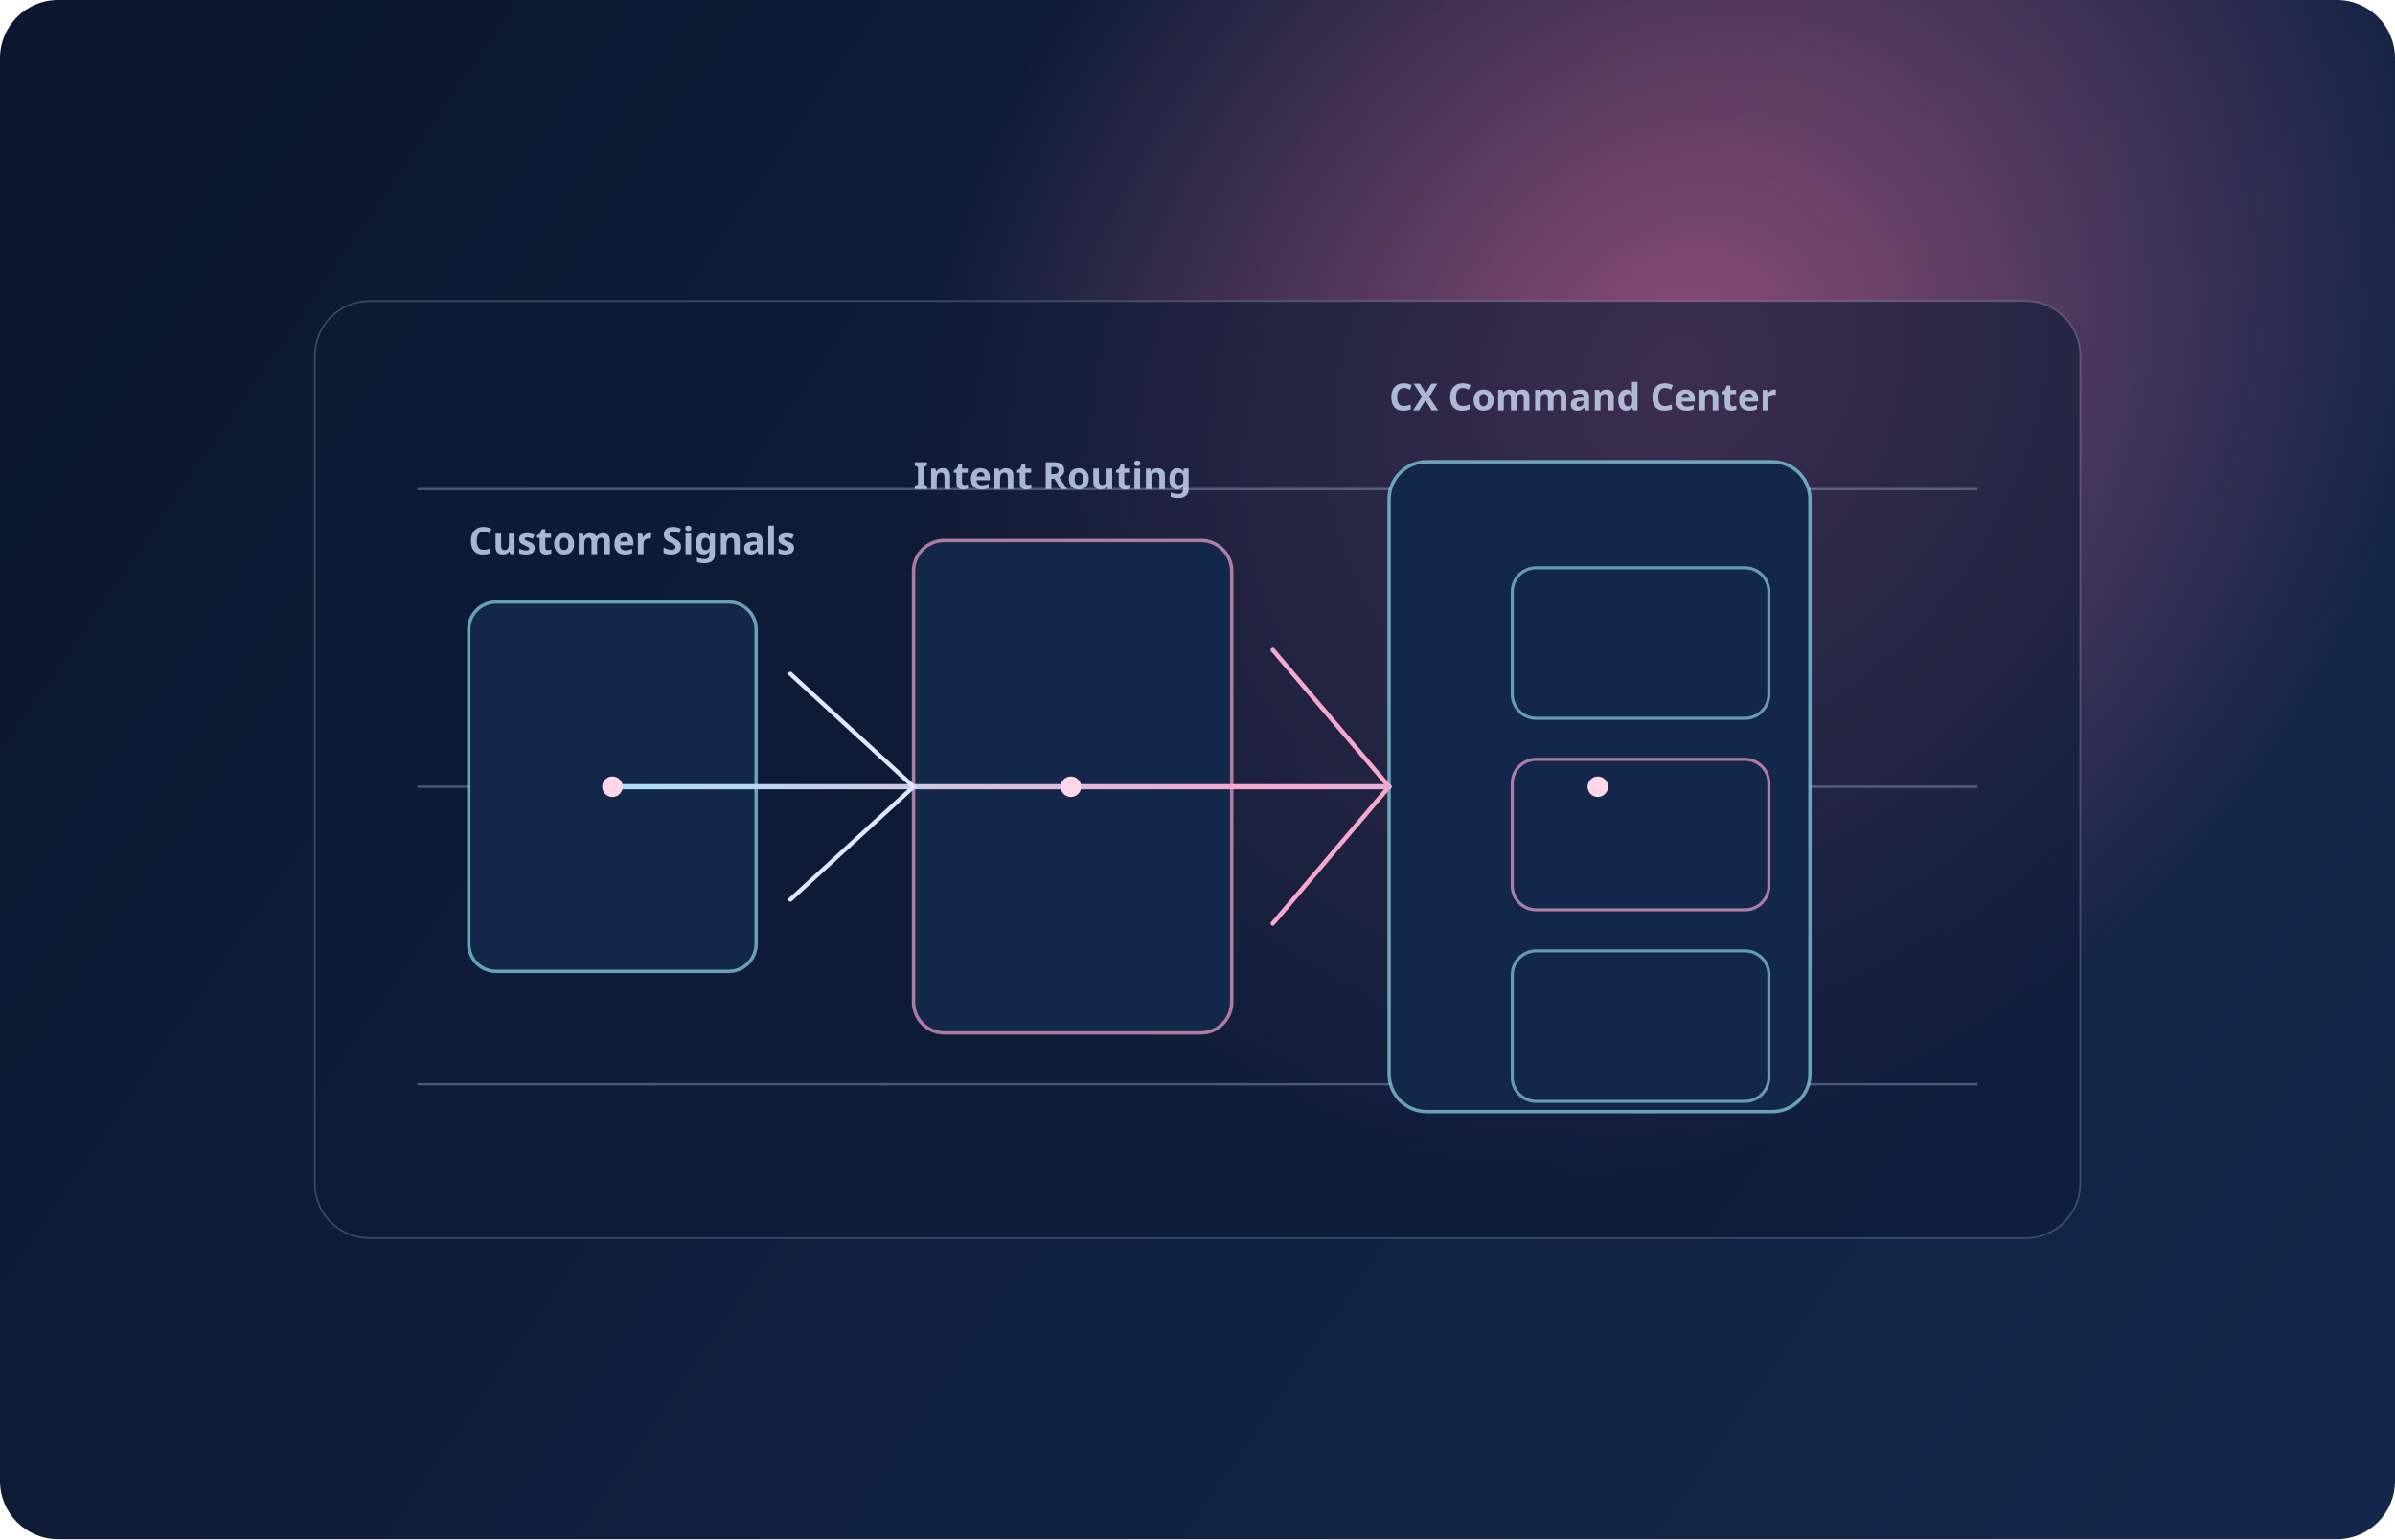
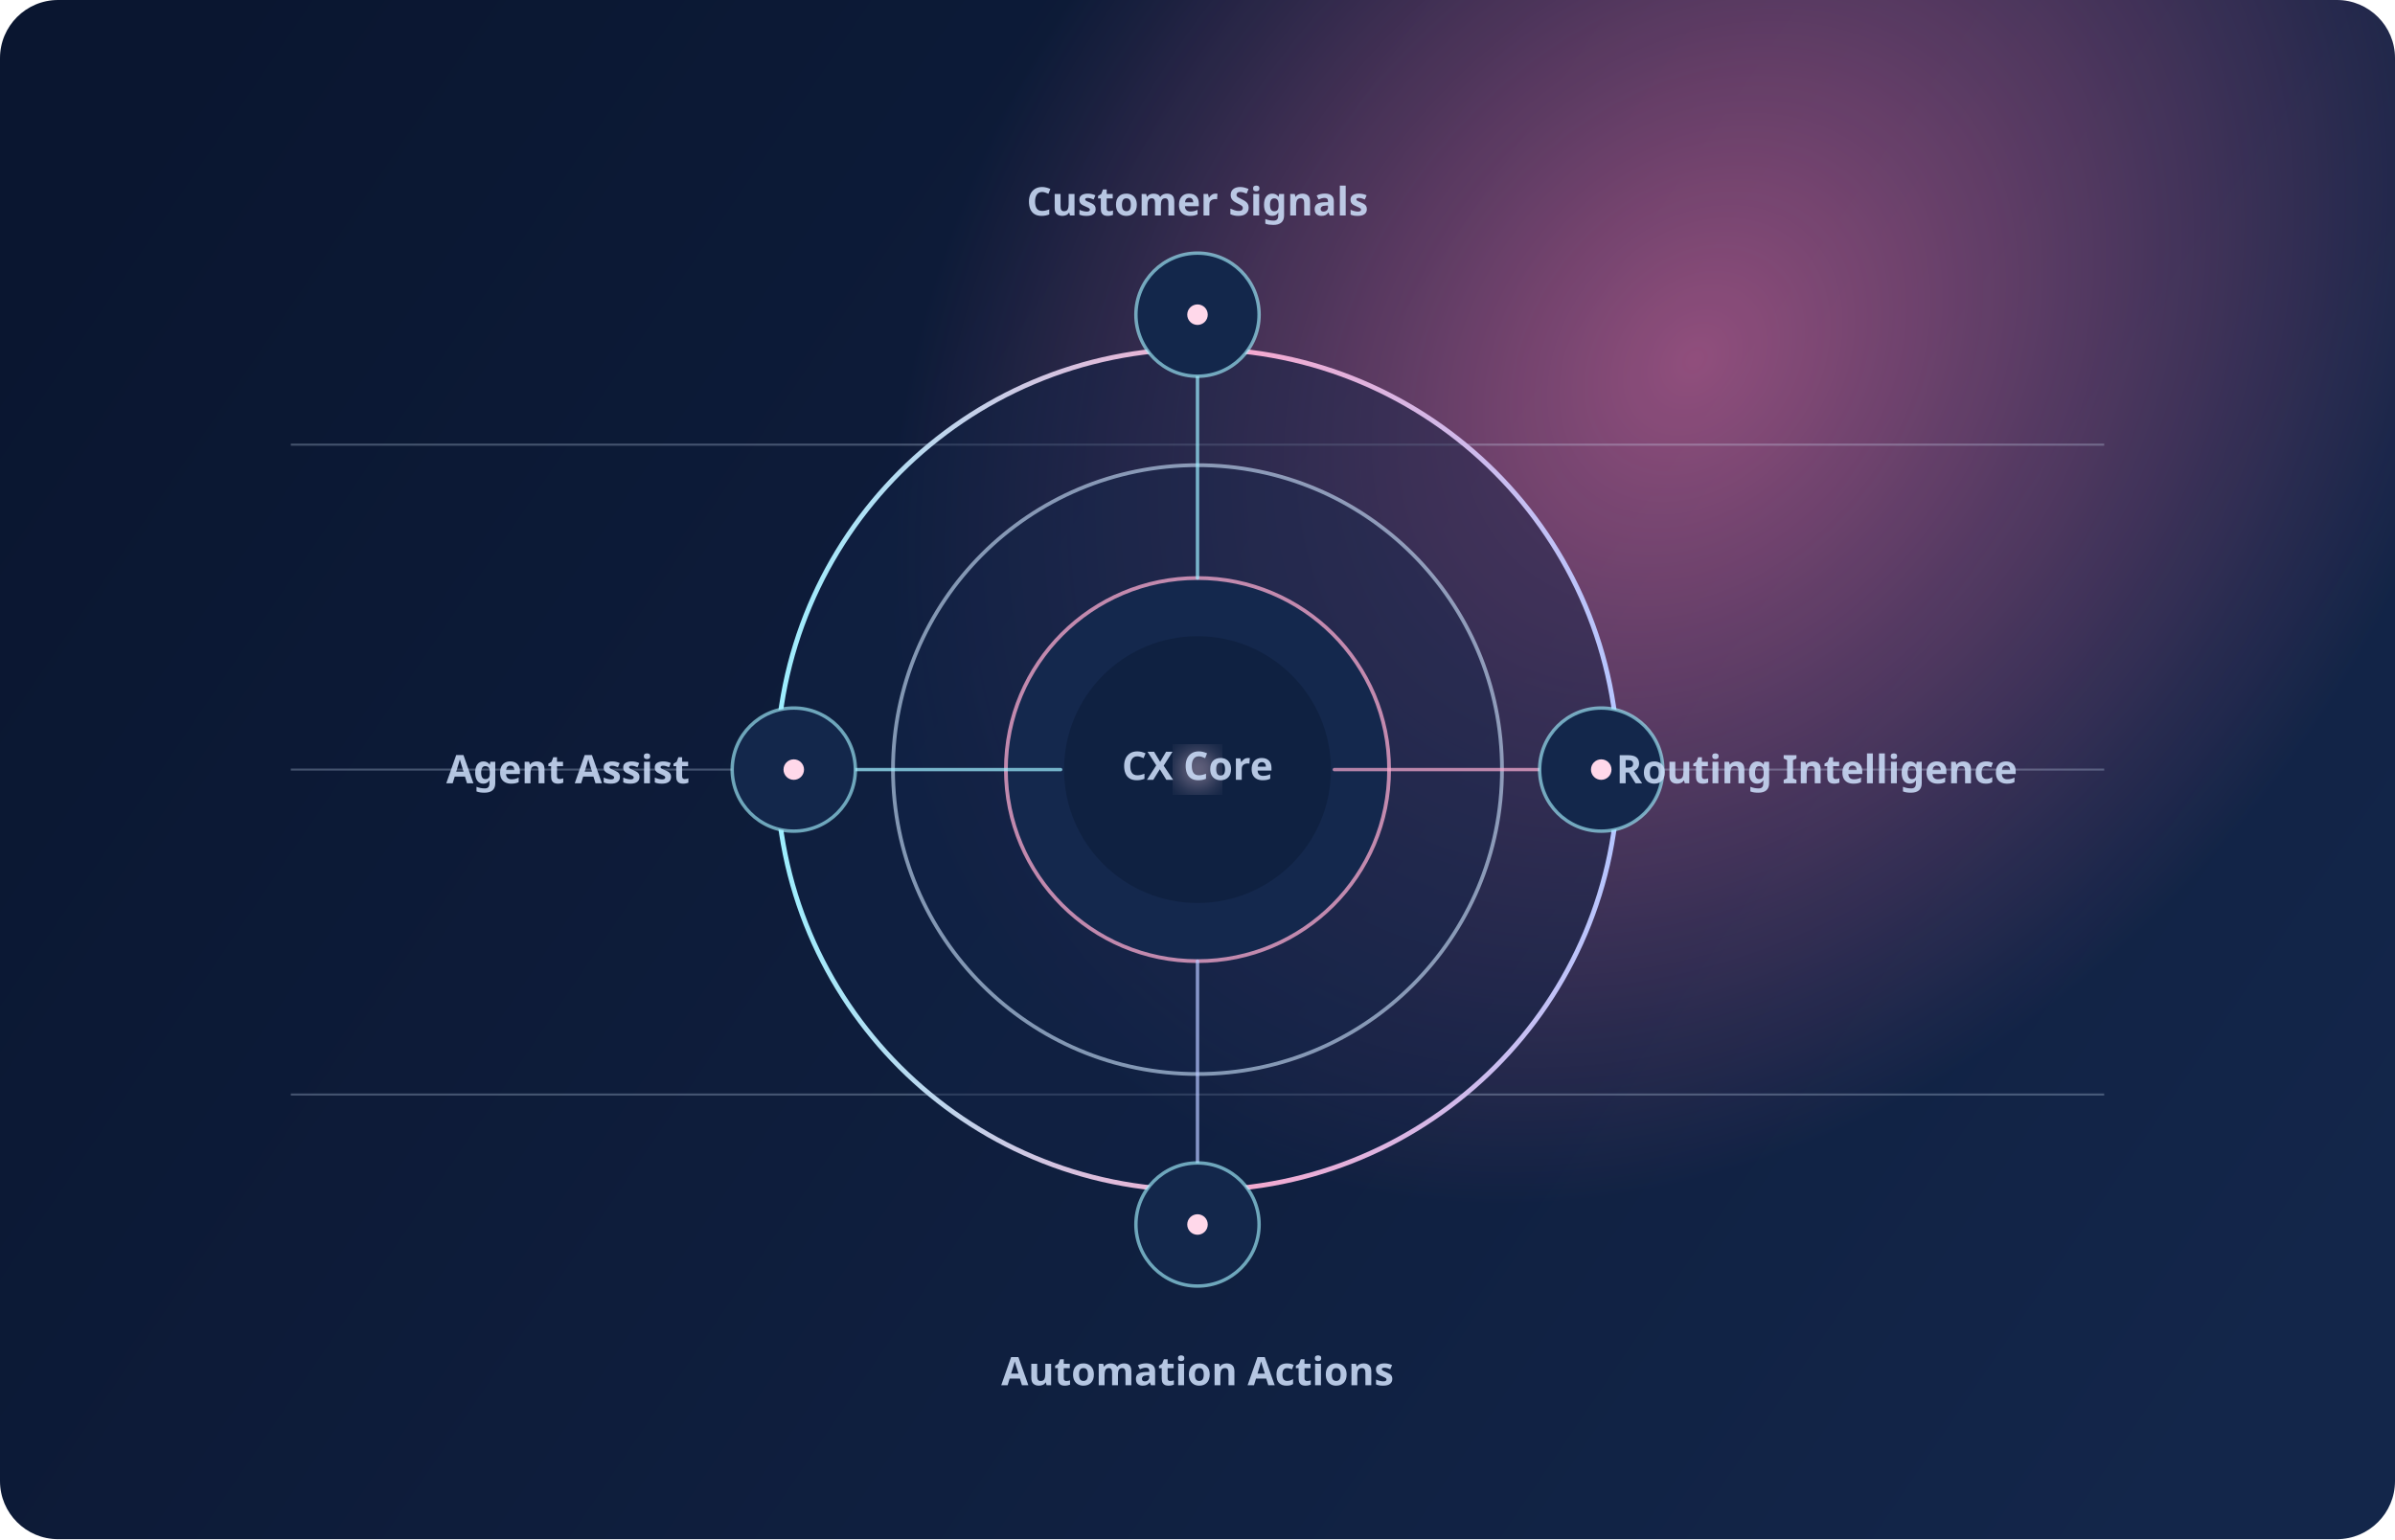
<svg xmlns="http://www.w3.org/2000/svg" width="1400" height="900" viewBox="0 0 1400 900" fill="none">
  <defs>
-     <linearGradient id="bg" x1="110" y1="42" x2="1290" y2="854" gradientUnits="userSpaceOnUse">
-       <stop stop-color="#0B1730" />
-       <stop offset="1" stop-color="#14274A" />
+     <linearGradient id="bg3" x1="100" y1="42" x2="1290" y2="852" gradientUnits="userSpaceOnUse">
+       <stop stop-color="#0A1630" />
+       <stop offset="1" stop-color="#13264A" />
    </linearGradient>
-     <radialGradient id="pinkGlow" cx="0" cy="0" r="1" gradientUnits="userSpaceOnUse" gradientTransform="translate(980 220) rotate(128) scale(500 420)">
-       <stop stop-color="#FF76AF" stop-opacity="0.52" />
-       <stop offset="1" stop-color="#FF76AF" stop-opacity="0" />
+     <radialGradient id="glow3" cx="0" cy="0" r="1" gradientUnits="userSpaceOnUse" gradientTransform="translate(992 210) rotate(130) scale(540 420)">
+       <stop stop-color="#FF77B1" stop-opacity="0.54" />
+       <stop offset="1" stop-color="#FF77B1" stop-opacity="0" />
    </radialGradient>
-     <linearGradient id="line" x1="280" y1="460" x2="1120" y2="460" gradientUnits="userSpaceOnUse">
-       <stop stop-color="#9BEEFF" />
+     <linearGradient id="ringStroke" x1="454" y1="450" x2="946" y2="450" gradientUnits="userSpaceOnUse">
+       <stop stop-color="#9DEFFF" />
      <stop offset="0.54" stop-color="#F7A8CD" />
-       <stop offset="1" stop-color="#B7C5FF" />
+       <stop offset="1" stop-color="#B6C6FF" />
    </linearGradient>
+     <filter id="ringBlur" x="-40%" y="-40%" width="180%" height="180%" color-interpolation-filters="sRGB">
+       <feGaussianBlur stdDeviation="9" />
+     </filter>
  </defs>
-   <rect width="1400" height="900" rx="34" fill="url(#bg)" />
-   <rect width="1400" height="900" rx="34" fill="url(#pinkGlow)" />
-   <rect x="184" y="176" width="1032" height="548" rx="32" fill="#0D1B36" fill-opacity="0.62" stroke="#D6E9FF" stroke-opacity="0.22" />
-   <g opacity="0.3" stroke="#CEE8FF" stroke-width="1.4">
-     <path d="M244 286H1156" />
-     <path d="M244 460H1156" />
-     <path d="M244 634H1156" />
+   <rect width="1400" height="900" rx="34" fill="url(#bg3)" />
+   <rect width="1400" height="900" rx="34" fill="url(#glow3)" />
+   <g opacity="0.28" stroke="#D5E8FF" stroke-width="1.2">
+     <path d="M170 260H1230" />
+     <path d="M170 450H1230" />
+     <path d="M170 640H1230" />
  </g>
-   <g fill="#13274B" stroke="#9DEEFF" stroke-opacity="0.62" stroke-width="2">
-     <rect x="274" y="352" width="168" height="216" rx="16" />
-     <rect x="534" y="316" width="186" height="288" rx="18" stroke="#F6A8CD" stroke-opacity="0.68" />
-     <rect x="812" y="270" width="246" height="380" rx="22" />
+   <circle cx="700" cy="450" r="246" fill="#112345" fill-opacity="0.48" stroke="url(#ringStroke)" stroke-width="2.8" />
+   <circle cx="700" cy="450" r="178" fill="#13274B" fill-opacity="0.38" stroke="#CFE6FF" stroke-opacity="0.6" stroke-width="2.2" />
+   <circle cx="700" cy="450" r="112" fill="#14284D" stroke="#F7A8CD" stroke-opacity="0.76" stroke-width="2.2" />
+   <circle cx="700" cy="450" r="78" fill="#0F2141" />
+   <circle cx="700" cy="450" r="8" fill="#FFD9EB" filter="url(#ringBlur)" />
+   <path d="M700 204V338" stroke="#9DEFFF" stroke-opacity="0.7" stroke-width="2" stroke-linecap="round" />
+   <path d="M914 450H780" stroke="#F7A8CD" stroke-opacity="0.7" stroke-width="2" stroke-linecap="round" />
+   <path d="M700 696V562" stroke="#B7C6FF" stroke-opacity="0.7" stroke-width="2" stroke-linecap="round" />
+   <path d="M486 450H620" stroke="#9DEFFF" stroke-opacity="0.7" stroke-width="2" stroke-linecap="round" />
+   <g fill="#13274B" stroke="#A2F1FF" stroke-opacity="0.64" stroke-width="2">
+     <circle cx="700" cy="184" r="36" />
+     <circle cx="936" cy="450" r="36" />
+     <circle cx="700" cy="716" r="36" />
+     <circle cx="464" cy="450" r="36" />
  </g>
-   <path d="M358 460H812" stroke="url(#line)" stroke-width="3" stroke-linecap="round" />
-   <path d="M462 394L534 460L462 526" stroke="#DCE9FF" stroke-width="2.5" stroke-linecap="round" />
-   <path d="M744 380L812 460L744 540" stroke="#F7A8CD" stroke-width="2.6" stroke-linecap="round" />
-   <g fill="#13274B" stroke="#A0F0FF" stroke-opacity="0.58" stroke-width="1.8">
-     <rect x="884" y="332" width="150" height="88" rx="14" />
-     <rect x="884" y="444" width="150" height="88" rx="14" stroke="#F6A8CD" stroke-opacity="0.68" />
-     <rect x="884" y="556" width="150" height="88" rx="14" />
+   <g fill="#FFD8EA">
+     <circle cx="700" cy="184" r="6" />
+     <circle cx="936" cy="450" r="6" />
+     <circle cx="700" cy="716" r="6" />
+     <circle cx="464" cy="450" r="6" />
  </g>
-   <g fill="#FFD5E8">
-     <circle cx="358" cy="460" r="6" />
-     <circle cx="626" cy="460" r="6" />
-     <circle cx="934" cy="460" r="6" />
-   </g>
-   <g fill="#C8D9F5" font-family="Manrope, sans-serif" font-size="22" font-weight="600" opacity="0.82">
-     <text x="274" y="324">Customer Signals</text>
-     <text x="534" y="286">Intent Routing</text>
-     <text x="812" y="240">CX Command Center</text>
+   <g fill="#CBDCF7" font-family="Manrope, sans-serif" font-size="23" font-weight="600" opacity="0.88" text-anchor="middle">
+     <text x="700" y="126">Customer Signals</text>
+     <text x="1062" y="458">Routing Intelligence</text>
+     <text x="700" y="810">Automation Actions</text>
+     <text x="332" y="458">Agent Assist</text>
+     <text x="700" y="456">CX Core</text>
  </g>
</svg>
